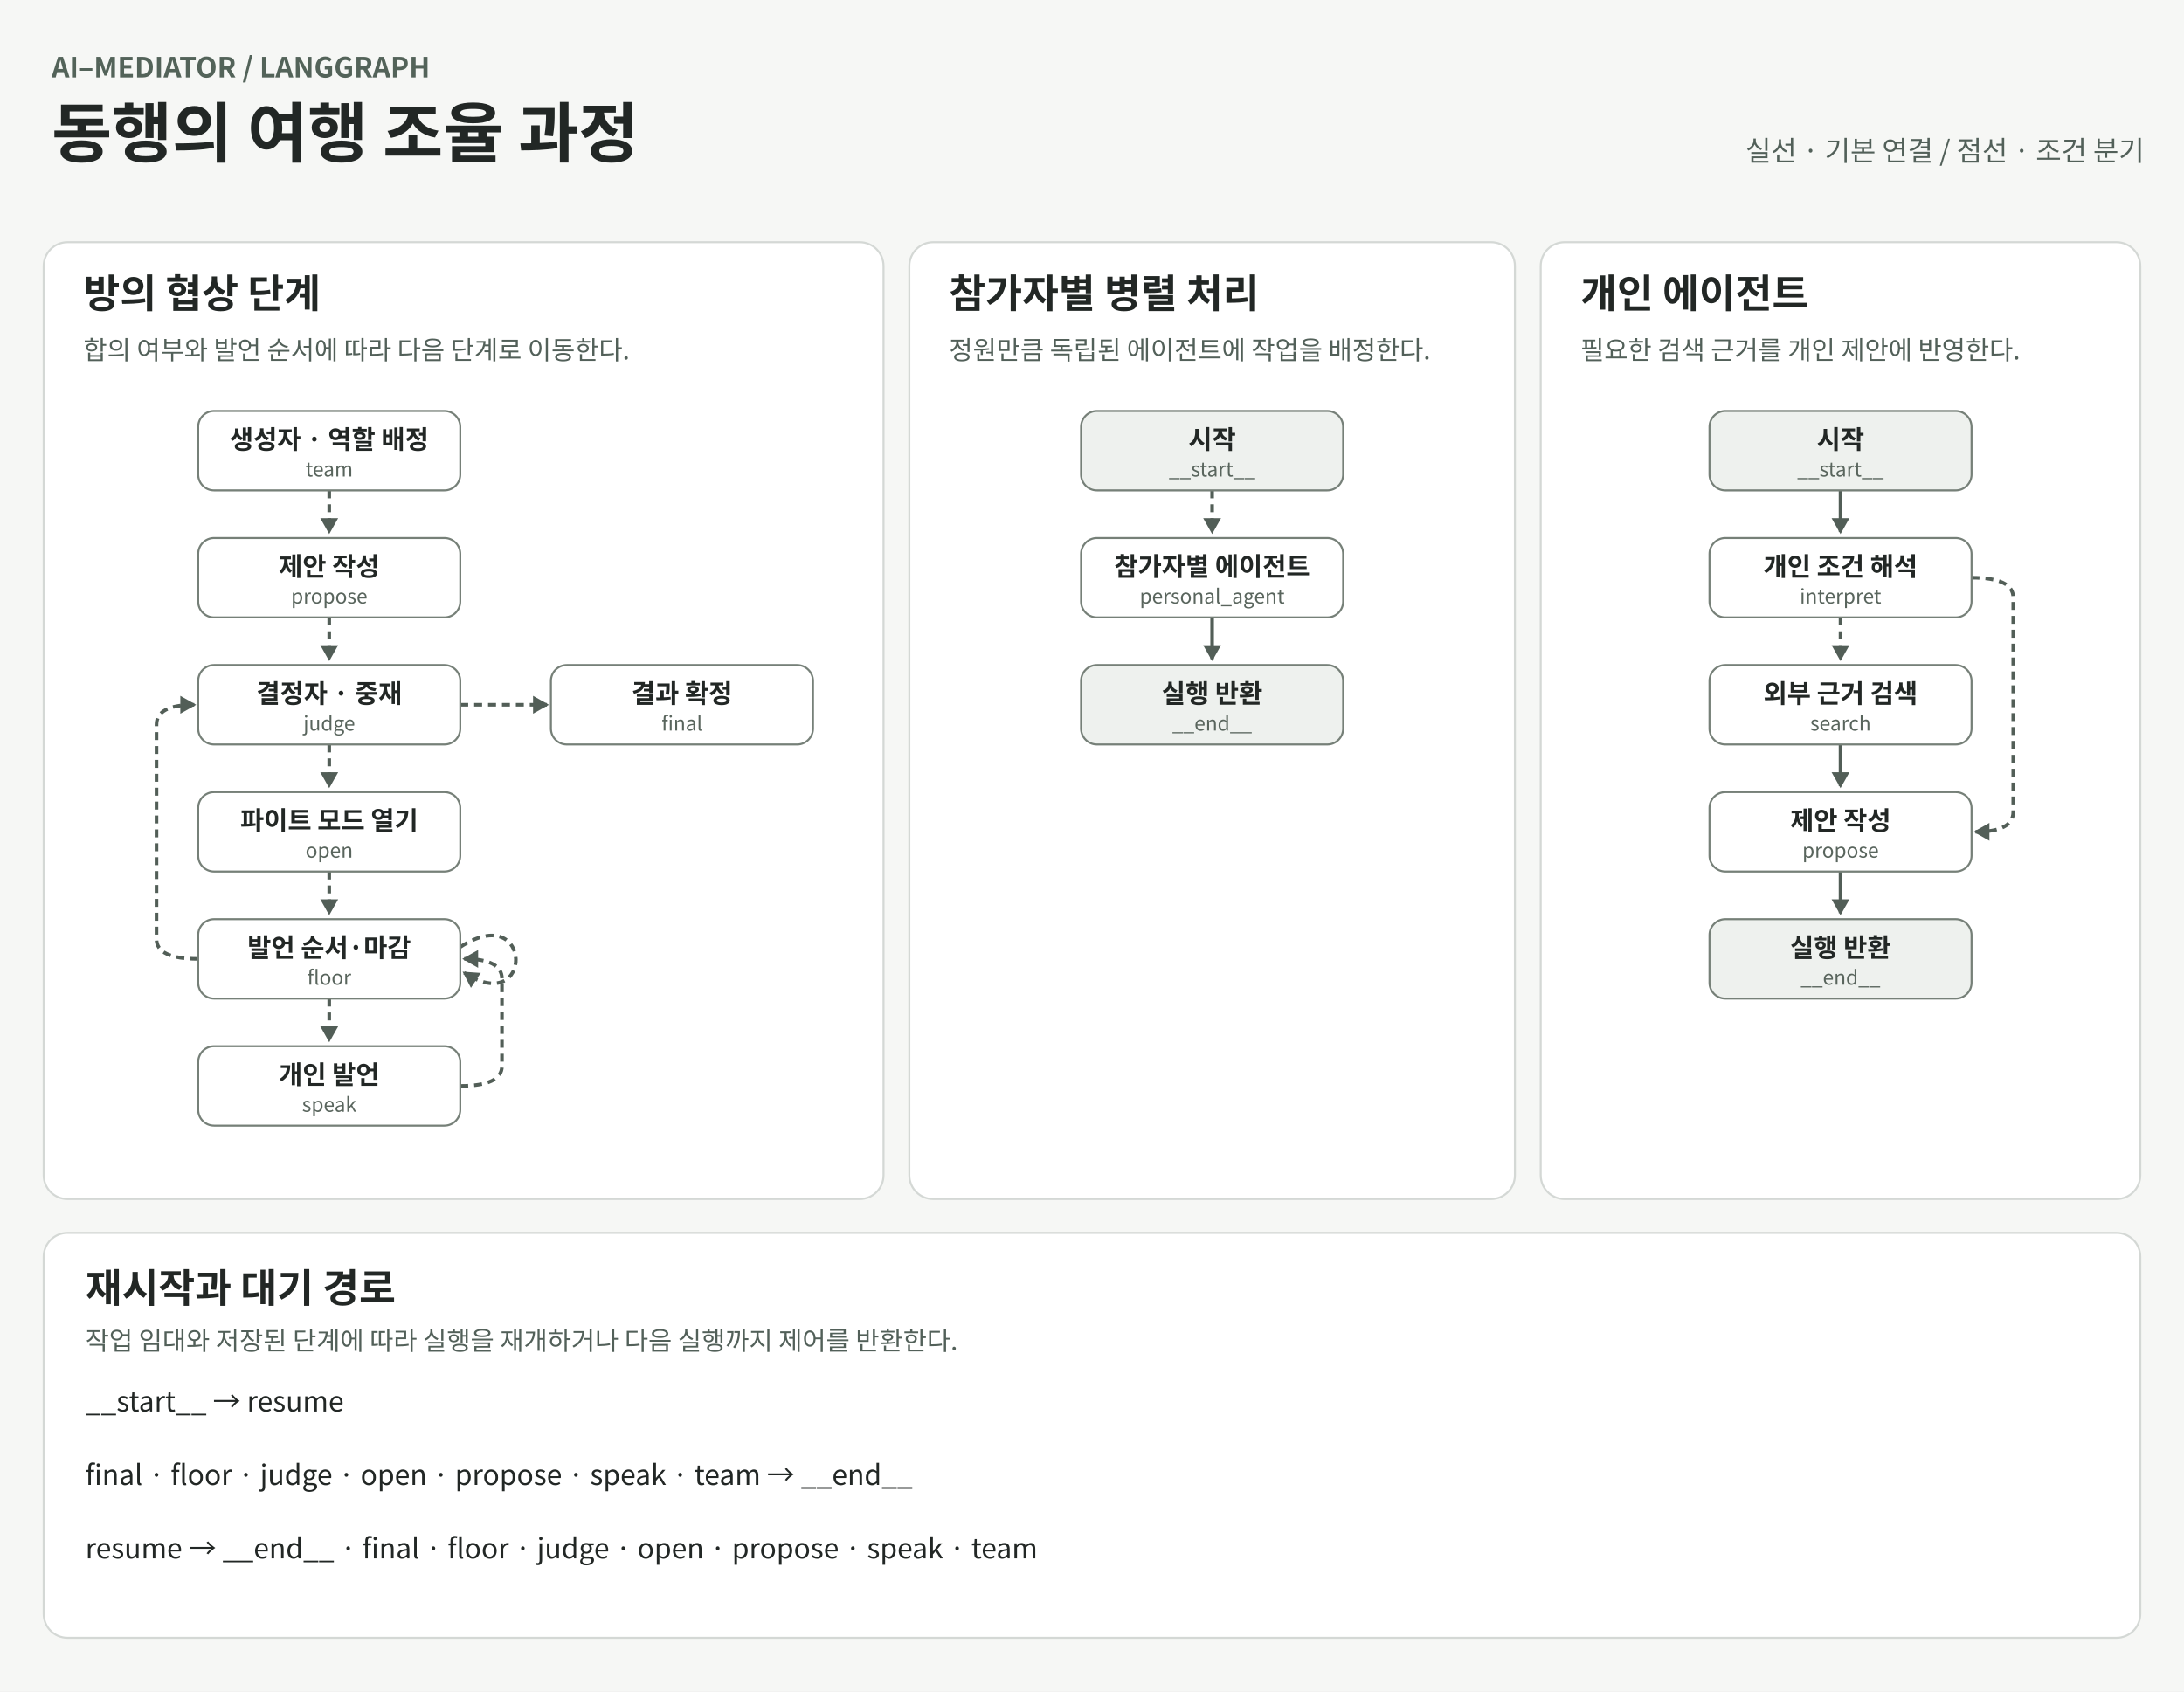
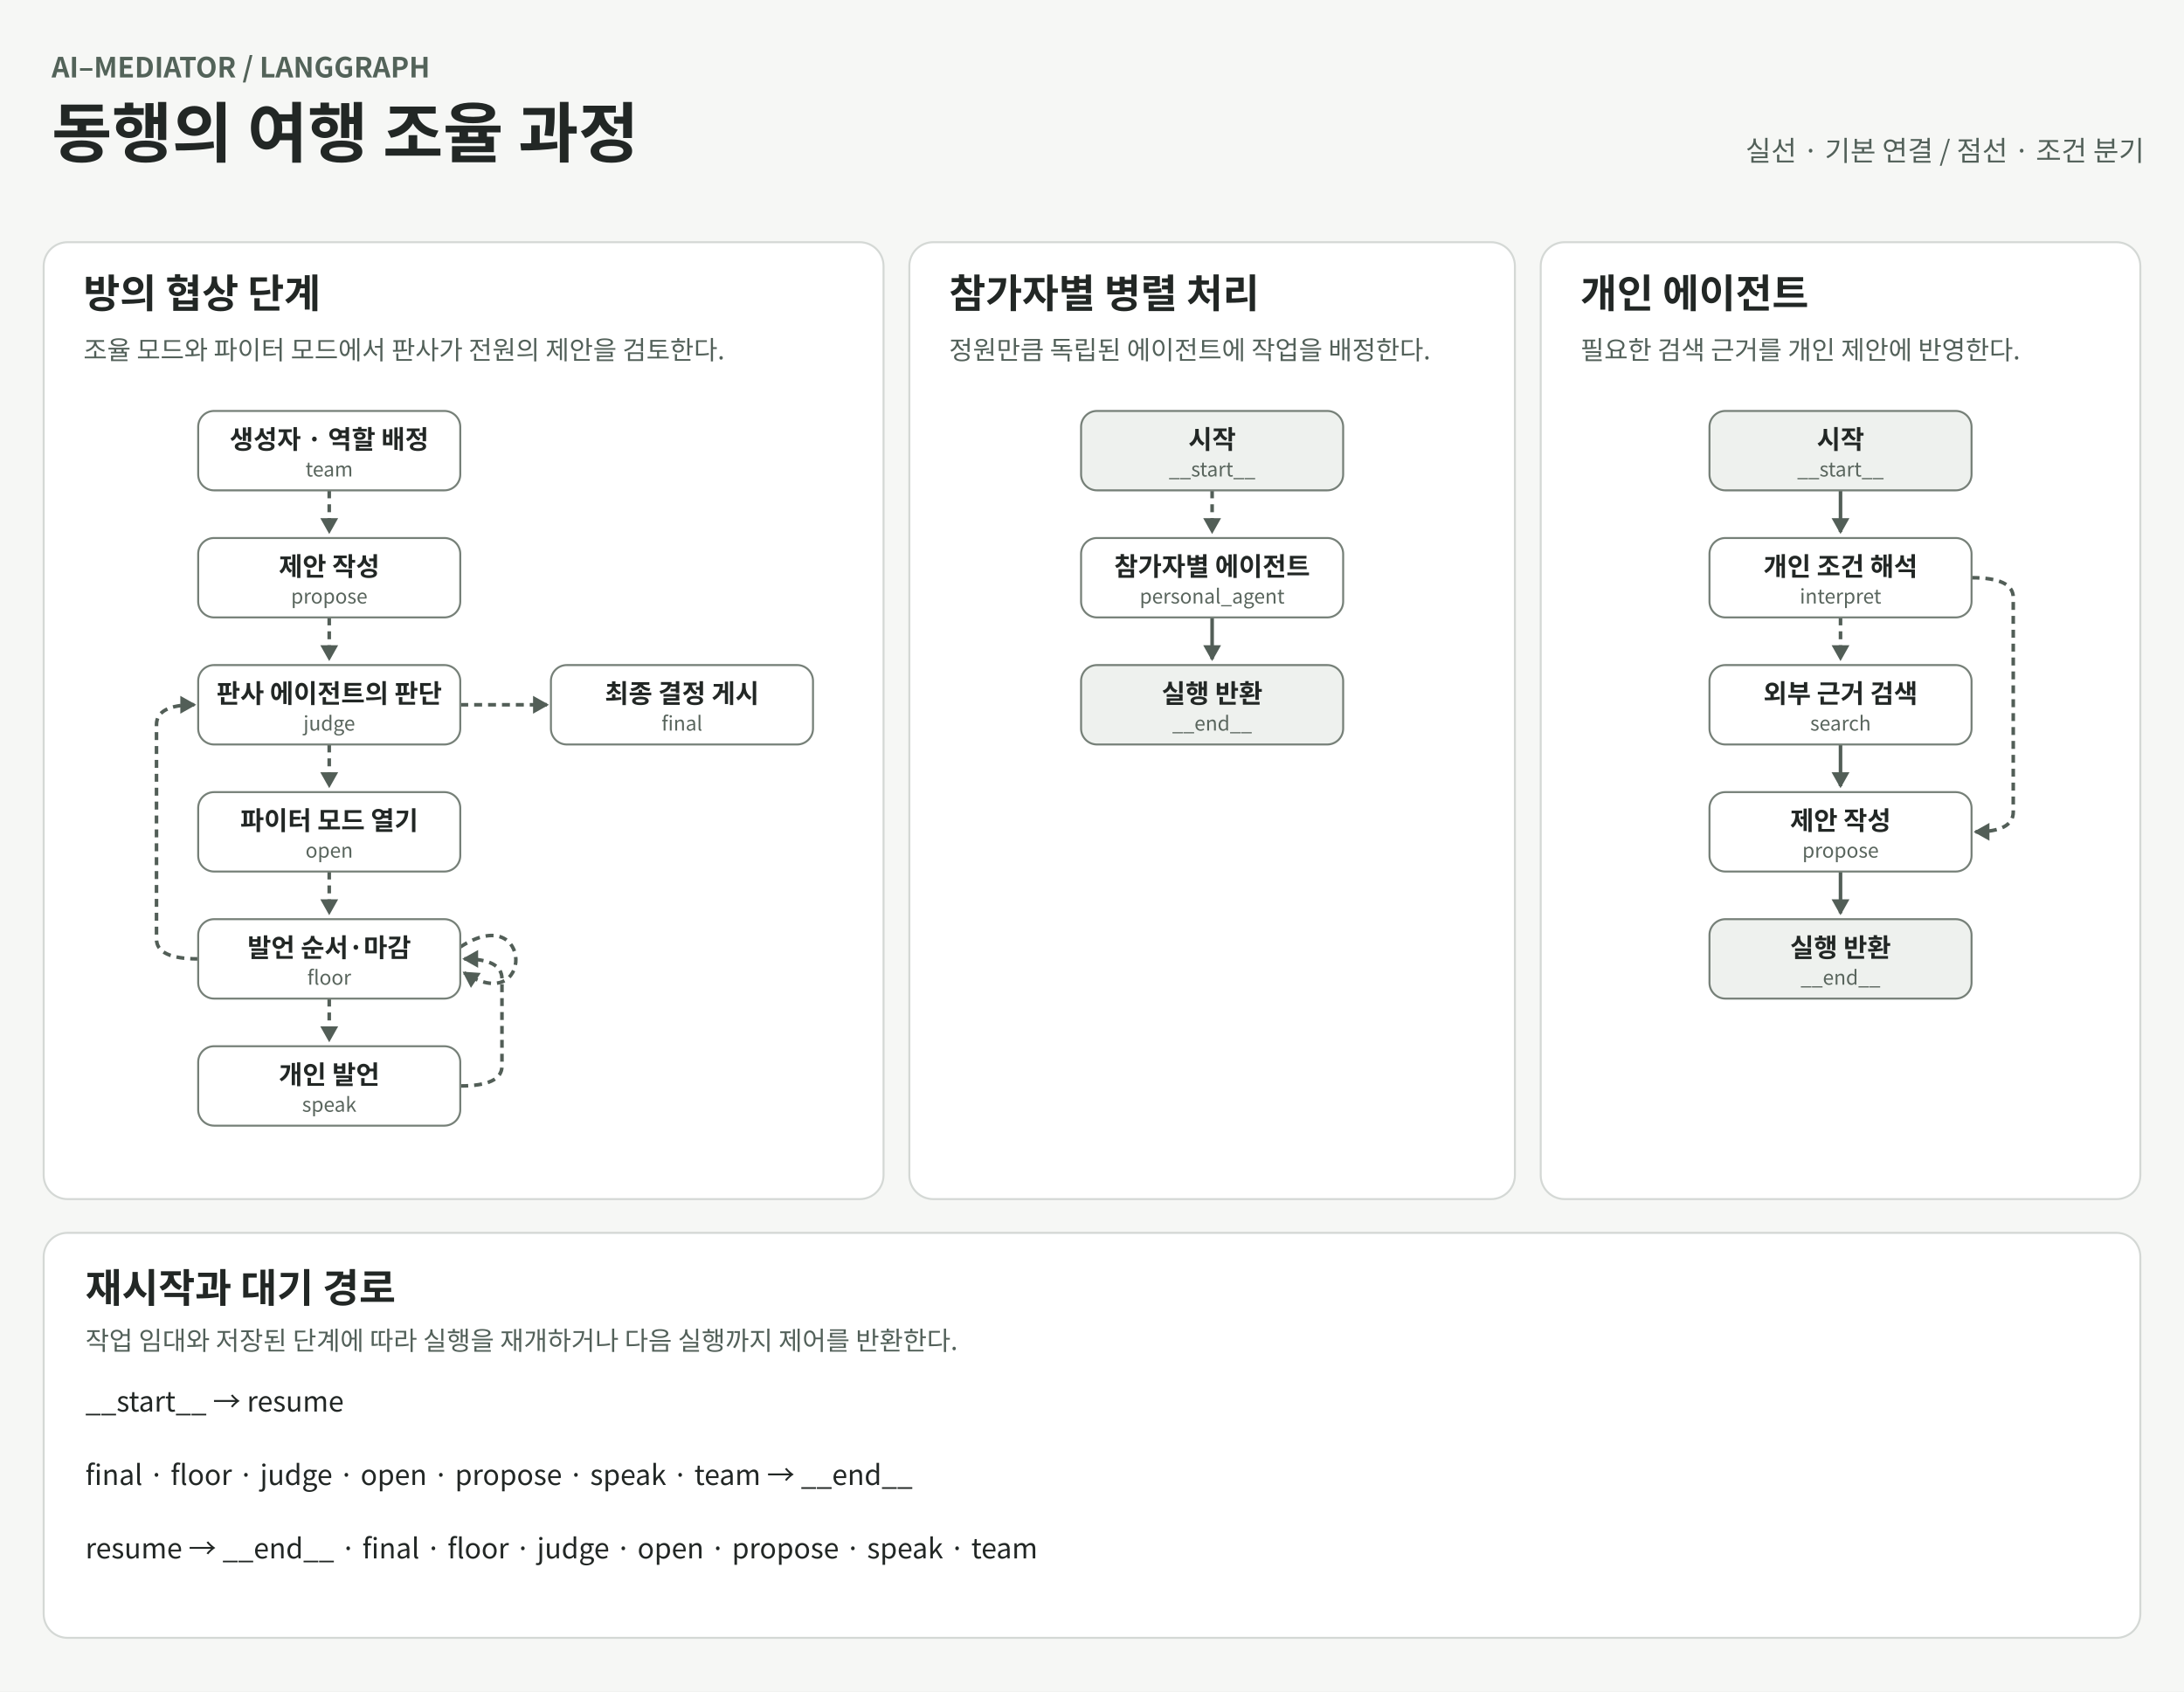
<svg xmlns="http://www.w3.org/2000/svg" viewBox="0 0 1100 852" width="1100" height="852" role="img" aria-labelledby="title description" font-family="Malgun Gothic, Apple SD Gothic Neo, Noto Sans CJK KR, sans-serif">
  <defs>
    <marker id="arrow" viewBox="0 0 9 9" refX="7" refY="4.5" markerWidth="5" markerHeight="5" orient="auto-start-reverse">
      <path d="M 0 0 L 8 4.5 L 0 9 z" fill="#525e57" />
    </marker>
  </defs>
  <rect x="0" y="0" width="1100" height="852" rx="0" fill="#f6f7f5" stroke="none" />
  <text x="26" y="39" font-size="14" font-weight="700" fill="#536359" text-anchor="start">AI–MEDIATOR  /  LANGGRAPH</text>
  <text x="26" y="79" font-size="33" font-weight="750" fill="#222725" text-anchor="start">동행의 여행 조율 과정</text>
  <text x="1080" y="81" font-size="14" font-weight="500" fill="#526059" text-anchor="end">실선 · 기본 연결   /   점선 · 조건 분기</text>
  <g data-graph="travel_negotiation">
    <rect x="22" y="122" width="423" height="482" rx="12" fill="white" stroke="#d4d8d5" />
    <text x="42" y="155" font-size="20" font-weight="700" fill="#222725" text-anchor="start">방의 협상 단계</text>
-     <text x="42" y="181" font-size="13" font-weight="400" fill="#526059" text-anchor="start">합의 여부와 발언 순서에 따라 다음 단계로 이동한다.</text>
+     <text x="42" y="181" font-size="13" font-weight="400" fill="#526059" text-anchor="start">조율 모드와 파이터 모드에서 판사가 전원의 제안을 검토한다.</text>
    <path d="M 231.82 477 C 268.82 453, 268.82 513, 233.82 490" fill="none" stroke="#525e57" stroke-width="1.8" stroke-dasharray="4 3" marker-end="url(#arrow)" data-source="floor" data-target="floor" />
    <path d="M 99.82 483 Q 78.82 483, 78.82 473 L 78.82 365 Q 78.82 355, 97.82 355" fill="none" stroke="#525e57" stroke-width="1.8" stroke-dasharray="4 3" marker-end="url(#arrow)" data-source="floor" data-target="judge" />
    <path d="M 165.82 503 L 165.82 524" fill="none" stroke="#525e57" stroke-width="1.8" stroke-dasharray="4 3" marker-end="url(#arrow)" data-source="floor" data-target="speak" />
    <path d="M 231.82 355 L 275.48 355" fill="none" stroke="#525e57" stroke-width="1.8" stroke-dasharray="4 3" marker-end="url(#arrow)" data-source="judge" data-target="final" />
    <path d="M 165.82 375 L 165.82 396" fill="none" stroke="#525e57" stroke-width="1.8" stroke-dasharray="4 3" marker-end="url(#arrow)" data-source="judge" data-target="open" />
    <path d="M 165.82 439 L 165.82 460" fill="none" stroke="#525e57" stroke-width="1.8" stroke-dasharray="4 3" marker-end="url(#arrow)" data-source="open" data-target="floor" />
    <path d="M 165.82 311 L 165.82 332" fill="none" stroke="#525e57" stroke-width="1.8" stroke-dasharray="4 3" marker-end="url(#arrow)" data-source="propose" data-target="judge" />
    <path d="M 231.82 547 Q 252.82 547, 252.82 537 L 252.82 493 Q 252.82 483, 233.82 483" fill="none" stroke="#525e57" stroke-width="1.8" stroke-dasharray="4 3" marker-end="url(#arrow)" data-source="speak" data-target="floor" />
    <path d="M 165.82 247 L 165.82 268" fill="none" stroke="#525e57" stroke-width="1.8" stroke-dasharray="4 3" marker-end="url(#arrow)" data-source="team" data-target="propose" />
    <g data-node="team">
      <rect x="99.82" y="207" width="132" height="40" rx="8" fill="white" stroke="#768078" />
      <text x="165.82" y="226" font-size="13" font-weight="650" fill="#222725" text-anchor="middle">생성자 · 역할 배정</text>
      <text x="165.82" y="240" font-size="10" font-weight="400" fill="#59655d" text-anchor="middle">team</text>
    </g>
    <g data-node="propose">
      <rect x="99.82" y="271" width="132" height="40" rx="8" fill="white" stroke="#768078" />
      <text x="165.82" y="290" font-size="13" font-weight="650" fill="#222725" text-anchor="middle">제안 작성</text>
      <text x="165.82" y="304" font-size="10" font-weight="400" fill="#59655d" text-anchor="middle">propose</text>
    </g>
    <g data-node="judge">
      <rect x="99.82" y="335" width="132" height="40" rx="8" fill="white" stroke="#768078" />
-       <text x="165.82" y="354" font-size="13" font-weight="650" fill="#222725" text-anchor="middle">결정자 · 중재</text>
+       <text x="165.82" y="354" font-size="13" font-weight="650" fill="#222725" text-anchor="middle">판사 에이전트의 판단</text>
      <text x="165.82" y="368" font-size="10" font-weight="400" fill="#59655d" text-anchor="middle">judge</text>
    </g>
    <g data-node="open">
      <rect x="99.82" y="399" width="132" height="40" rx="8" fill="white" stroke="#768078" />
-       <text x="165.82" y="418" font-size="13" font-weight="650" fill="#222725" text-anchor="middle">파이트 모드 열기</text>
+       <text x="165.82" y="418" font-size="13" font-weight="650" fill="#222725" text-anchor="middle">파이터 모드 열기</text>
      <text x="165.82" y="432" font-size="10" font-weight="400" fill="#59655d" text-anchor="middle">open</text>
    </g>
    <g data-node="floor">
      <rect x="99.82" y="463" width="132" height="40" rx="8" fill="white" stroke="#768078" />
      <text x="165.82" y="482" font-size="13" font-weight="650" fill="#222725" text-anchor="middle">발언 순서·마감</text>
      <text x="165.82" y="496" font-size="10" font-weight="400" fill="#59655d" text-anchor="middle">floor</text>
    </g>
    <g data-node="speak">
      <rect x="99.82" y="527" width="132" height="40" rx="8" fill="white" stroke="#768078" />
      <text x="165.82" y="546" font-size="13" font-weight="650" fill="#222725" text-anchor="middle">개인 발언</text>
      <text x="165.82" y="560" font-size="10" font-weight="400" fill="#59655d" text-anchor="middle">speak</text>
    </g>
    <g data-node="final">
      <rect x="277.48" y="335" width="132" height="40" rx="8" fill="white" stroke="#768078" />
-       <text x="343.48" y="354" font-size="13" font-weight="650" fill="#222725" text-anchor="middle">결과 확정</text>
+       <text x="343.48" y="354" font-size="13" font-weight="650" fill="#222725" text-anchor="middle">최종 결정 게시</text>
      <text x="343.48" y="368" font-size="10" font-weight="400" fill="#59655d" text-anchor="middle">final</text>
    </g>
  </g>
  <g data-graph="parallel_agents">
    <rect x="458" y="122" width="305" height="482" rx="12" fill="white" stroke="#d4d8d5" />
    <text x="478" y="155" font-size="20" font-weight="700" fill="#222725" text-anchor="start">참가자별 병렬 처리</text>
    <text x="478" y="181" font-size="13" font-weight="400" fill="#526059" text-anchor="start">정원만큼 독립된 에이전트에 작업을 배정한다.</text>
    <path d="M 610.5 247 L 610.5 268" fill="none" stroke="#525e57" stroke-width="1.8" stroke-dasharray="4 3" marker-end="url(#arrow)" data-source="__start__" data-target="personal_agent" />
    <path d="M 610.5 311 L 610.5 332" fill="none" stroke="#525e57" stroke-width="1.8" stroke-dasharray="none" marker-end="url(#arrow)" data-source="personal_agent" data-target="__end__" />
    <g data-node="__start__">
      <rect x="544.5" y="207" width="132" height="40" rx="8" fill="#eef1ee" stroke="#768078" />
      <text x="610.5" y="226" font-size="13" font-weight="650" fill="#222725" text-anchor="middle">시작</text>
      <text x="610.5" y="240" font-size="10" font-weight="400" fill="#59655d" text-anchor="middle">__start__</text>
    </g>
    <g data-node="personal_agent">
      <rect x="544.5" y="271" width="132" height="40" rx="8" fill="white" stroke="#768078" />
      <text x="610.5" y="290" font-size="13" font-weight="650" fill="#222725" text-anchor="middle">참가자별 에이전트</text>
      <text x="610.5" y="304" font-size="10" font-weight="400" fill="#59655d" text-anchor="middle">personal_agent</text>
    </g>
    <g data-node="__end__">
      <rect x="544.5" y="335" width="132" height="40" rx="8" fill="#eef1ee" stroke="#768078" />
      <text x="610.5" y="354" font-size="13" font-weight="650" fill="#222725" text-anchor="middle">실행 반환</text>
      <text x="610.5" y="368" font-size="10" font-weight="400" fill="#59655d" text-anchor="middle">__end__</text>
    </g>
  </g>
  <g data-graph="personal_agent">
    <rect x="776" y="122" width="302" height="482" rx="12" fill="white" stroke="#d4d8d5" />
    <text x="796" y="155" font-size="20" font-weight="700" fill="#222725" text-anchor="start">개인 에이전트</text>
    <text x="796" y="181" font-size="13" font-weight="400" fill="#526059" text-anchor="start">필요한 검색 근거를 개인 제안에 반영한다.</text>
    <path d="M 927.0 247 L 927.0 268" fill="none" stroke="#525e57" stroke-width="1.8" stroke-dasharray="none" marker-end="url(#arrow)" data-source="__start__" data-target="interpret" />
    <path d="M 993.0 291 Q 1014.0 291, 1014.0 301 L 1014.0 409 Q 1014.0 419, 995.0 419" fill="none" stroke="#525e57" stroke-width="1.8" stroke-dasharray="4 3" marker-end="url(#arrow)" data-source="interpret" data-target="propose" />
    <path d="M 927.0 311 L 927.0 332" fill="none" stroke="#525e57" stroke-width="1.8" stroke-dasharray="4 3" marker-end="url(#arrow)" data-source="interpret" data-target="search" />
    <path d="M 927.0 375 L 927.0 396" fill="none" stroke="#525e57" stroke-width="1.8" stroke-dasharray="none" marker-end="url(#arrow)" data-source="search" data-target="propose" />
    <path d="M 927.0 439 L 927.0 460" fill="none" stroke="#525e57" stroke-width="1.8" stroke-dasharray="none" marker-end="url(#arrow)" data-source="propose" data-target="__end__" />
    <g data-node="__start__">
      <rect x="861.0" y="207" width="132" height="40" rx="8" fill="#eef1ee" stroke="#768078" />
      <text x="927.0" y="226" font-size="13" font-weight="650" fill="#222725" text-anchor="middle">시작</text>
      <text x="927.0" y="240" font-size="10" font-weight="400" fill="#59655d" text-anchor="middle">__start__</text>
    </g>
    <g data-node="interpret">
      <rect x="861.0" y="271" width="132" height="40" rx="8" fill="white" stroke="#768078" />
      <text x="927.0" y="290" font-size="13" font-weight="650" fill="#222725" text-anchor="middle">개인 조건 해석</text>
      <text x="927.0" y="304" font-size="10" font-weight="400" fill="#59655d" text-anchor="middle">interpret</text>
    </g>
    <g data-node="search">
      <rect x="861.0" y="335" width="132" height="40" rx="8" fill="white" stroke="#768078" />
      <text x="927.0" y="354" font-size="13" font-weight="650" fill="#222725" text-anchor="middle">외부 근거 검색</text>
      <text x="927.0" y="368" font-size="10" font-weight="400" fill="#59655d" text-anchor="middle">search</text>
    </g>
    <g data-node="propose">
      <rect x="861.0" y="399" width="132" height="40" rx="8" fill="white" stroke="#768078" />
      <text x="927.0" y="418" font-size="13" font-weight="650" fill="#222725" text-anchor="middle">제안 작성</text>
      <text x="927.0" y="432" font-size="10" font-weight="400" fill="#59655d" text-anchor="middle">propose</text>
    </g>
    <g data-node="__end__">
      <rect x="861.0" y="463" width="132" height="40" rx="8" fill="#eef1ee" stroke="#768078" />
      <text x="927.0" y="482" font-size="13" font-weight="650" fill="#222725" text-anchor="middle">실행 반환</text>
      <text x="927.0" y="496" font-size="10" font-weight="400" fill="#59655d" text-anchor="middle">__end__</text>
    </g>
  </g>
  <g data-graph="travel_negotiation" data-view="resume-and-return">
    <rect x="22" y="621" width="1056" height="204" rx="12" fill="white" stroke="#d4d8d5" />
    <text x="43" y="656" font-size="20" font-weight="700" fill="#222725" text-anchor="start">재시작과 대기 경로</text>
    <text x="43" y="680" font-size="13" font-weight="400" fill="#526059" text-anchor="start">작업 임대와 저장된 단계에 따라 실행을 재개하거나 다음 실행까지 제어를 반환한다.</text>
    <g data-source="__start__" data-target="resume" />
    <g data-source="final" data-target="__end__" />
    <g data-source="floor" data-target="__end__" />
    <g data-source="judge" data-target="__end__" />
    <g data-source="open" data-target="__end__" />
    <g data-source="propose" data-target="__end__" />
    <g data-source="resume" data-target="__end__" />
    <g data-source="resume" data-target="final" />
    <g data-source="resume" data-target="floor" />
    <g data-source="resume" data-target="judge" />
    <g data-source="resume" data-target="open" />
    <g data-source="resume" data-target="propose" />
    <g data-source="resume" data-target="speak" />
    <g data-source="resume" data-target="team" />
    <g data-source="speak" data-target="__end__" />
    <g data-source="team" data-target="__end__" />
    <text x="43" y="711" font-size="14" font-weight="500" fill="#222725" text-anchor="start">__start__   →   resume</text>
    <text x="43" y="748" font-size="14" font-weight="500" fill="#222725" text-anchor="start">final · floor · judge · open · propose · speak · team   →   __end__</text>
    <text x="43" y="785" font-size="14" font-weight="500" fill="#222725" text-anchor="start">resume   →   __end__ · final · floor · judge · open · propose · speak · team</text>
  </g>
</svg>
